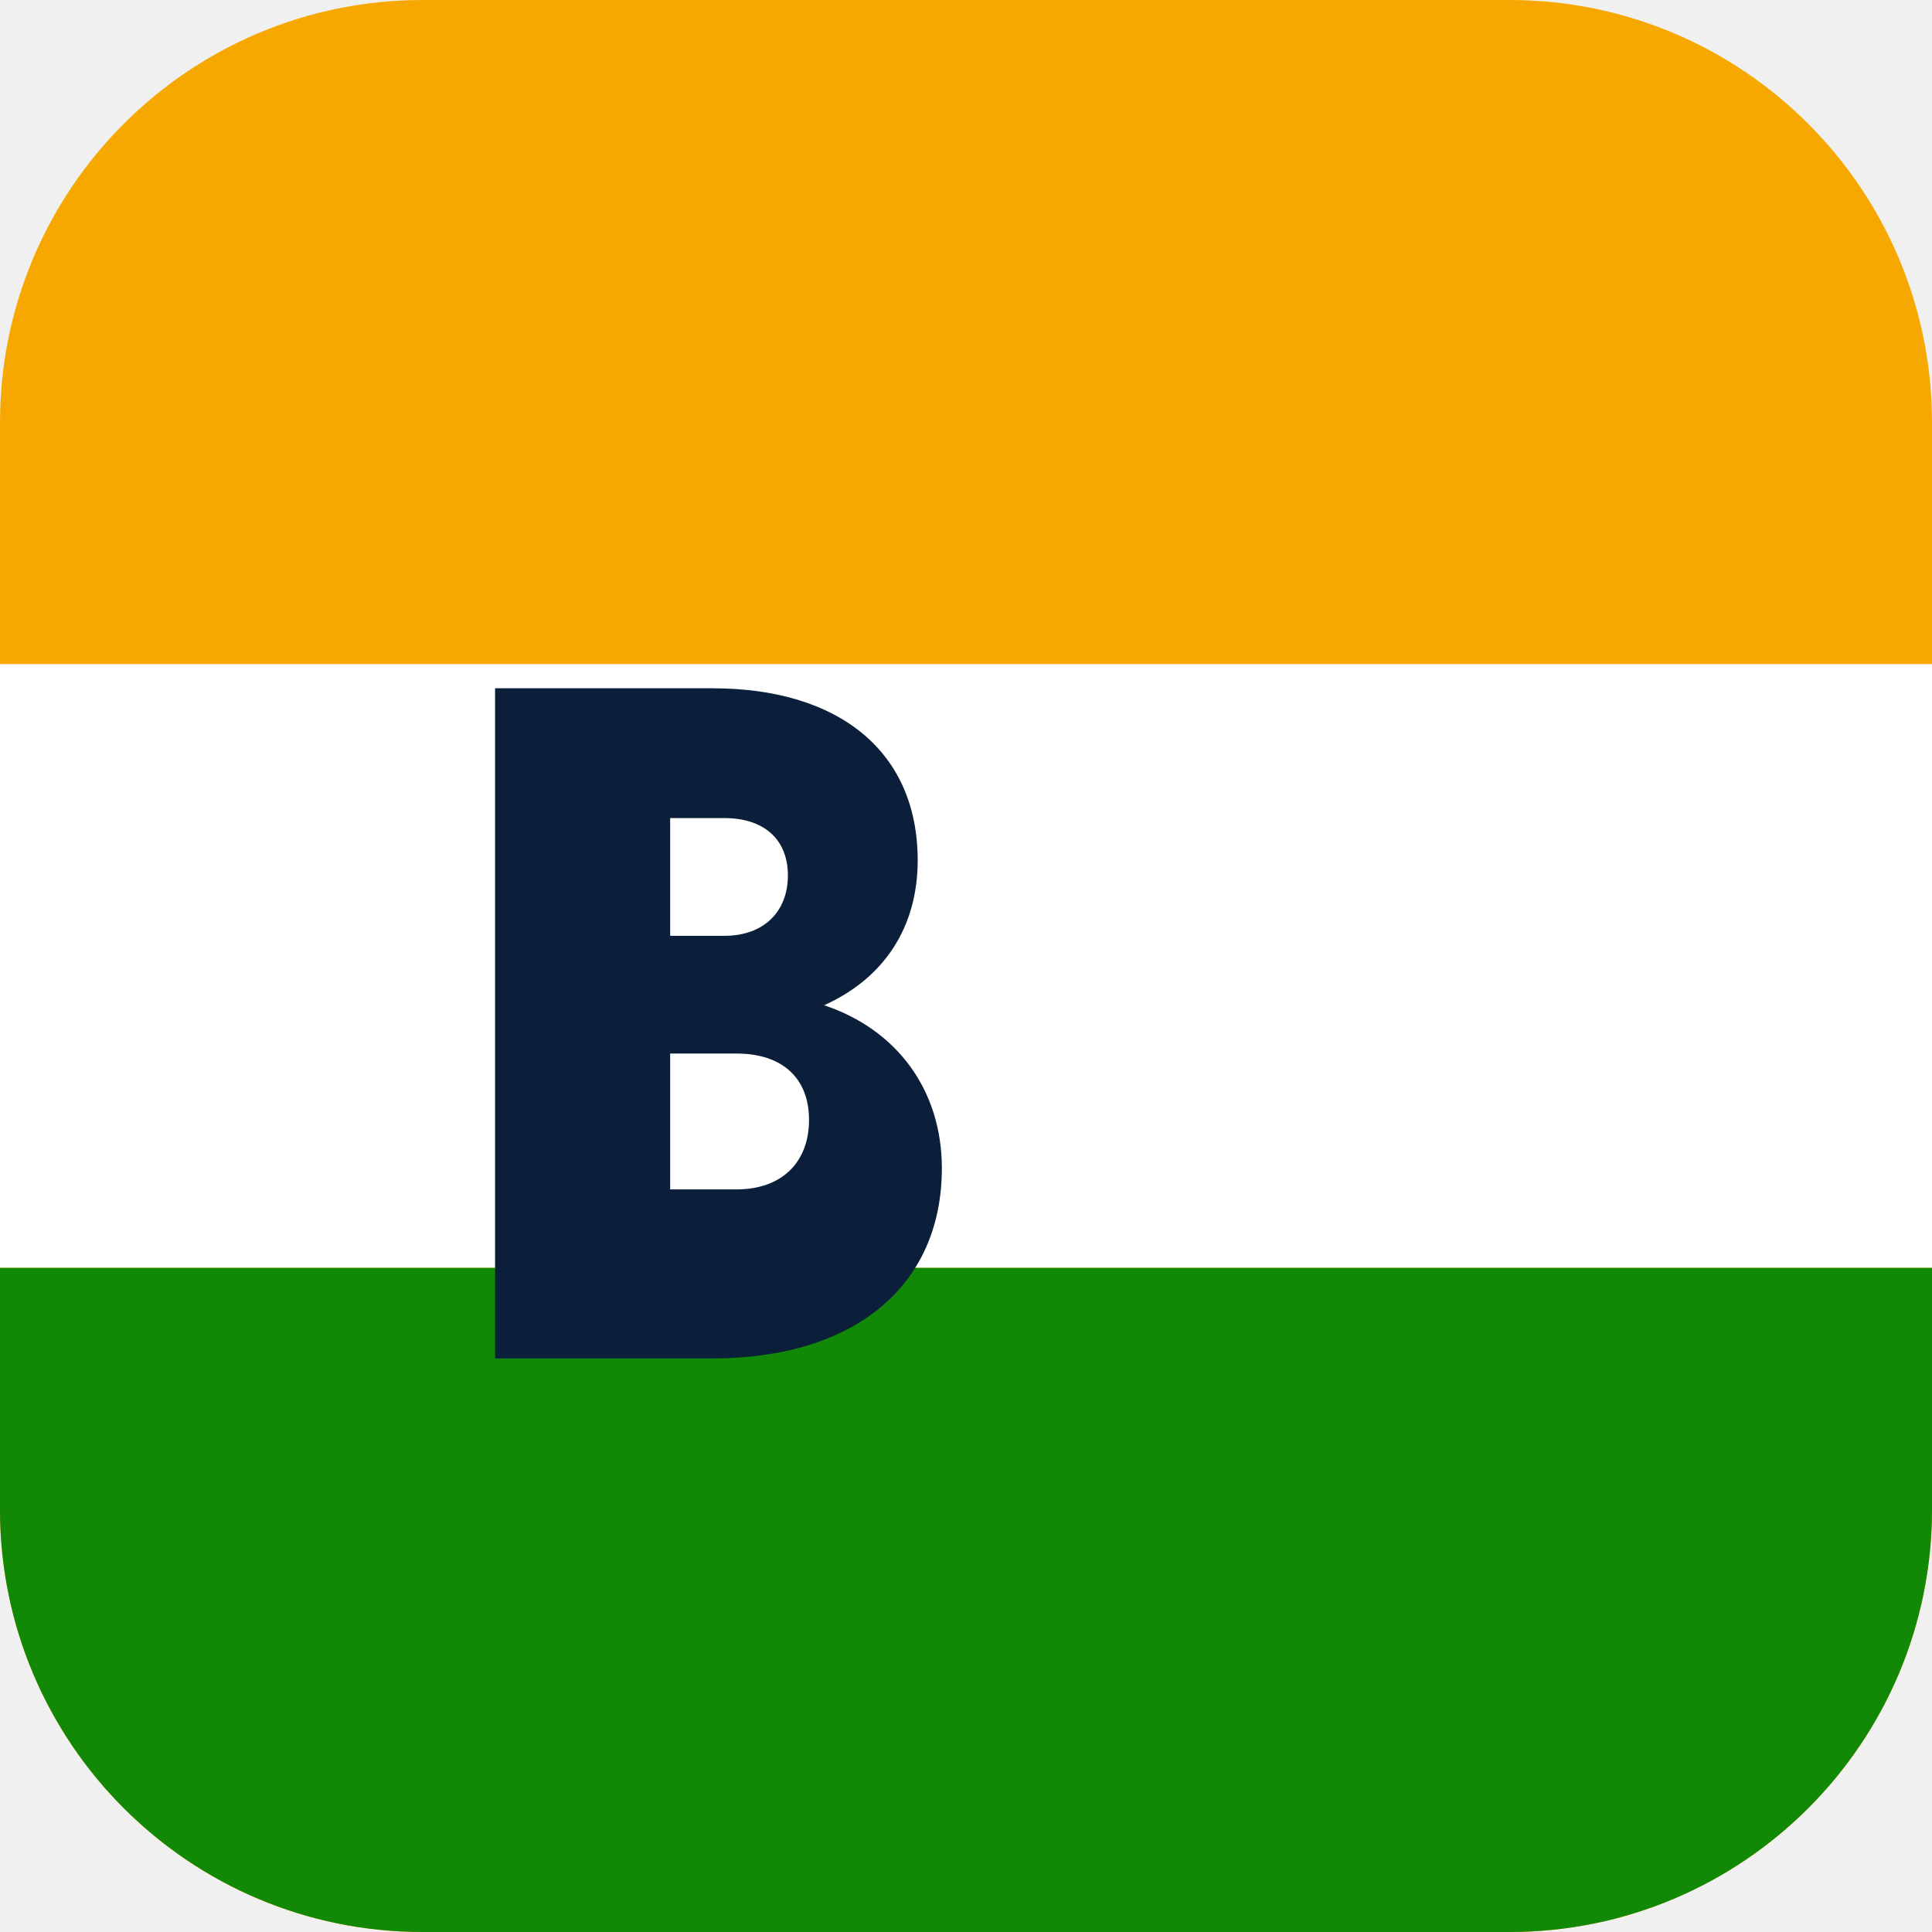
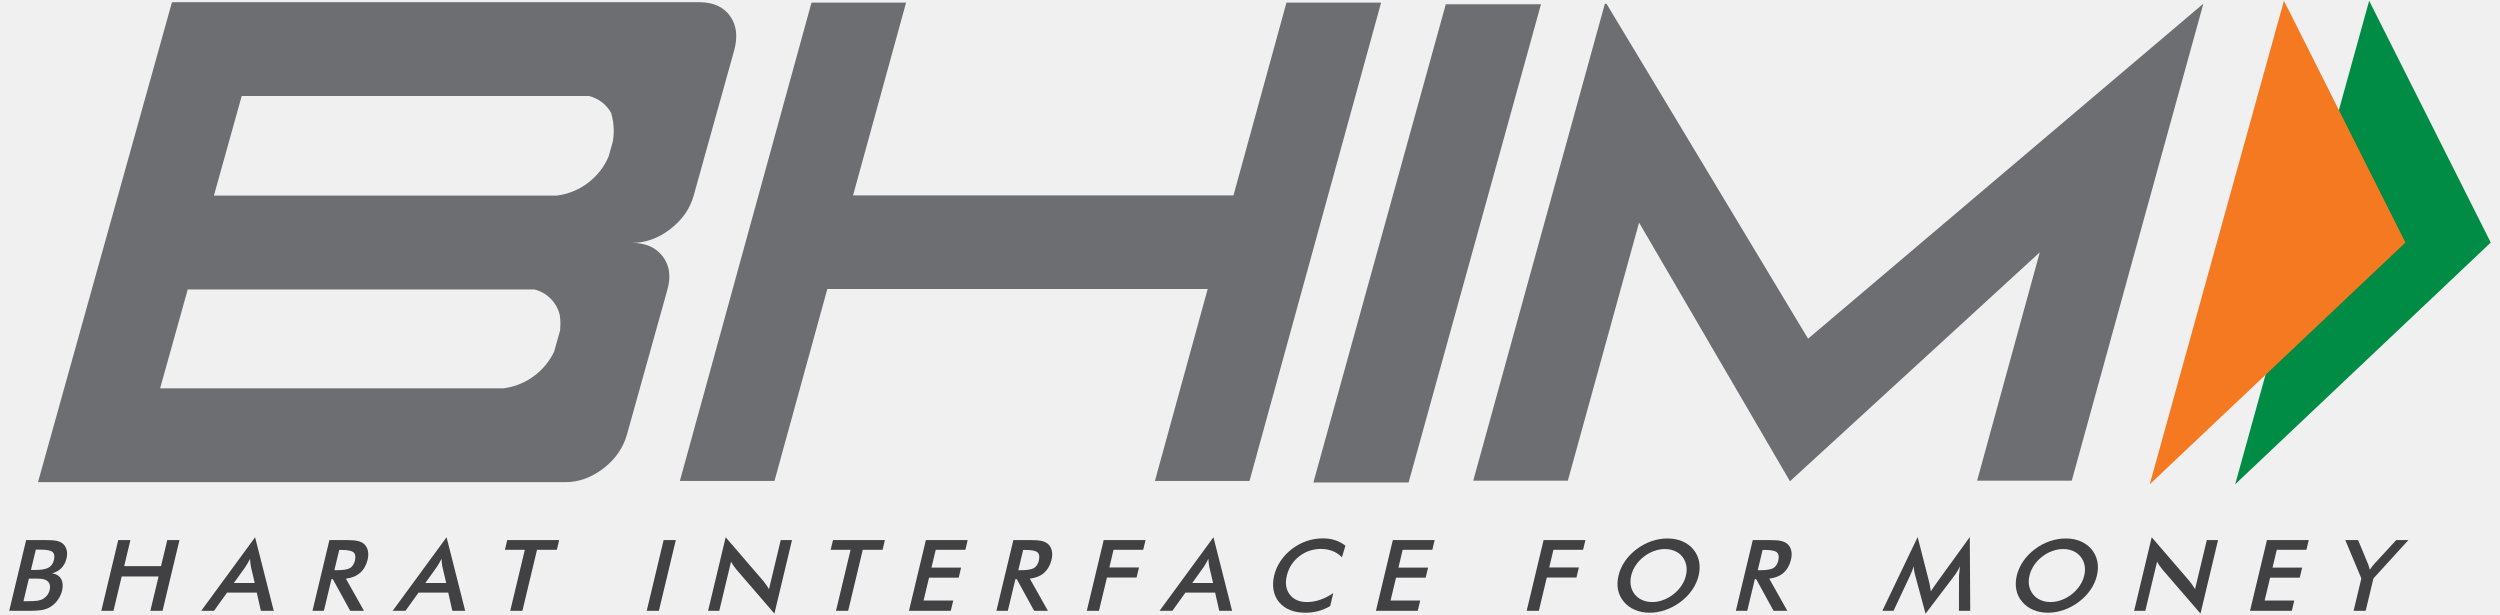
- <svg xmlns="http://www.w3.org/2000/svg" viewBox="0 0 64 64">
-   <rect width="64" height="64" rx="14" fill="#F7A800" />
-   <rect y="22" width="64" height="20" fill="#fff" />
-   <path fill="#128807" d="M0 42h64v8a14 14 0 0 1-14 14H14A14 14 0 0 1 0 50v-8z" />
-   <path fill="#0B1F3A" d="M16.4 43.2V22.8h7.2c4.2 0 6.8 2.1 6.8 5.7 0 2.2-1.1 3.9-3.1 4.8 2.4.8 3.9 2.8 3.9 5.4 0 3.9-2.9 6.3-7.6 6.3h-7.2zm5.8-12.2h1.8c1.3 0 2.1-.8 2.1-2s-.8-1.9-2.1-1.9h-1.8v3.9zm0 8.4h2.2c1.5 0 2.4-.9 2.4-2.3s-.9-2.2-2.4-2.2h-2.2v4.5z" />
+ <svg xmlns="http://www.w3.org/2000/svg" height="156.721" viewBox="0 0 32.17 7.957" width="638.077">
+   <path d="m0 0 4.466-8.881-9.388-8.88z" fill="#008c44" transform="matrix(.3527778 0 0 -.3527778 30.58774 .009974)" />
+   <path d="m0 0 4.462-8.881-9.392-8.88z" fill="#f47920" transform="matrix(.3527778 0 0 -.3527778 29.48358 .009974)" />
+   <path d="m0 0c-.343-.722-1.036-1.245-1.863-1.35h-.612-12l1.015 3.632h9.259 2.856.618c.464-.115.828-.482.934-.947.014-.105.023-.21.023-.319 0-.055-.003-.11-.008-.164-.001-.023-.001-.045-.003-.068zm-11.478 9.387h9.25 2.897.61c.35-.086.643-.314.813-.619.062-.214.097-.439.097-.671 0-.126-.012-.247-.031-.368l-.033-.116-.123-.444c-.328-.773-1.052-1.336-1.918-1.441h-.588-11.995zm13.288-13.678c.438.337.727.754.866 1.251l1.485 5.322c.136.484.076.89-.177 1.218s-.627.492-1.121.492c.494 0 .961.168 1.401.505.437.337.725.747.86 1.231l1.483 5.315c.145.517.096.943-.145 1.282-.241.338-.618.508-1.131.508h-19.37l-4.922-17.63h19.371c.494 0 .961.169 1.4.506" fill="#6d6e71" transform="matrix(.3527778 0 0 -.3527778 7.06808 4.555754)" />
+   <path d="m0 0-1.947-7.081h-13.974l1.948 7.081h-3.474l-4.835-17.57h3.475l1.941 7.05h13.972l-1.939-7.05h3.475l4.834 17.57z" fill="#6d6e71" transform="matrix(.3527778 0 0 -.3527778 16.55759 .034104)" />
+   <path d="m0 0h-3.498l4.864 17.566h3.497z" fill="#6d6e71" transform="matrix(.3527778 0 0 -.3527778 18.14029 6.252135)" />
+   <path d="m0 0-14.513-12.3-5.062 8.413-2.34 3.887h-.063l-1.102-3.992-3.732-13.523h3.475l2.616 9.479 5.543-9.502 9.176 8.41-2.301-8.387h3.476l3.391 12.293 1.442 5.222z" fill="#6d6e71" transform="matrix(.3527778 0 0 -.3527778 28.43664 .049594)" />
+   <g fill="#414042">
+     <path d="m0 0h.171c.213 0 .371.028.473.083.101.055.168.147.199.277.034.143.016.243-.051.3-.068.058-.216.086-.442.086h-.171zm-.274-1.148h.154c.156 0 .274.005.355.017.08.012.147.032.2.063.063.034.117.081.161.138.044.058.074.121.091.192.019.083.018.155-.003.217-.022.061-.062.109-.122.143-.038.021-.083.035-.135.045-.053.009-.123.014-.214.014h-.135-.154zm-.524-.354.622 2.6h.695c.197 0 .341-.01.431-.031.09-.019.162-.053.218-.099.071-.059.119-.137.143-.233.024-.095.022-.202-.005-.317-.035-.139-.095-.255-.185-.348-.091-.092-.204-.157-.342-.194.155-.023.265-.093.329-.207.065-.114.077-.258.035-.432-.025-.105-.069-.206-.13-.299-.062-.096-.136-.176-.224-.243-.092-.072-.197-.123-.316-.153-.119-.029-.31-.044-.573-.044z" transform="matrix(.3527778 0 0 -.3527778 .287798 7.385575)" />
+     <path d="m0 0 .622 2.6h.447l-.229-.959h1.353l.23.959h.448l-.622-2.6h-.448l.303 1.263h-1.355l-.302-1.263z" transform="matrix(.3527778 0 0 -.3527778 1.199688 7.915445)" />
+     <path d="m0 0h.768l-.14.593c-.008.038-.014.081-.02.131-.005.048-.01.103-.013.164-.03-.057-.057-.111-.086-.159-.029-.049-.057-.095-.084-.136zm.993-1.021-.151.669h-1.091l-.48-.669h-.47l1.98 2.702.685-2.702z" transform="matrix(.3527778 0 0 -.3527778 2.917079 7.555085)" />
+     <path d="m0 0h.081c.237 0 .4.025.491.077.09.053.151.146.183.277.034.144.016.245-.053.303-.069.059-.217.088-.442.088h-.081zm-.106-.329-.279-1.163h-.419l.622 2.599h.624c.183 0 .323-.011.418-.033.096-.022.173-.06.232-.112.07-.063.117-.145.139-.243.023-.1.02-.208-.008-.327-.05-.208-.143-.371-.278-.49-.134-.117-.308-.188-.522-.212l.665-1.182h-.506l-.638 1.163z" transform="matrix(.3527778 0 0 -.3527778 4.219679 7.389025)" />
+     <path d="m0 0h.768l-.14.593c-.008.038-.015.081-.02.131-.005.048-.01.103-.013.164-.03-.057-.058-.111-.086-.159-.03-.049-.058-.095-.084-.136zm.993-1.021-.151.669h-1.091l-.48-.669h-.47l1.98 2.702.684-2.702z" transform="matrix(.3527778 0 0 -.3527778 5.398239 7.555085)" />
+     <path d="m0 0-.537-2.241h-.447l.536 2.241h-.732l.086.358h1.907l-.085-.358z" transform="matrix(.3527778 0 0 -.3527778 6.845859 7.124785)" />
+     <path d="m0 0 .622 2.6h.447l-.622-2.6z" transform="matrix(.3527778 0 0 -.3527778 8.267309 7.915445)" />
+     <path d="m0 0 .646 2.702 1.369-1.589c.037-.045.074-.092.11-.143.037-.051.074-.109.113-.172l.431 1.802h.414l-.646-2.701-1.397 1.618c-.038.044-.072.089-.105.138-.034.049-.064.1-.091.153l-.433-1.808z" transform="matrix(.3527778 0 0 -.3527778 9.062437 7.915445)" />
+     <path d="m0 0-.536-2.241h-.447l.536 2.241h-.732l.086.358h1.906l-.084-.358z" transform="matrix(.3527778 0 0 -.3527778 11.06682 7.124785)" />
+     <path d="m0 0 .622 2.6h1.536l-.086-.359h-1.089l-.156-.652h1.089l-.089-.371h-1.089l-.201-.84h1.089l-.09-.378z" transform="matrix(.3527778 0 0 -.3527778 11.66555 7.915445)" />
+     <path d="m0 0h.081c.237 0 .4.025.491.077.09.053.151.146.183.277.034.144.016.245-.053.303-.069.059-.217.088-.442.088h-.081zm-.106-.329-.279-1.163h-.419l.622 2.599h.624c.183 0 .323-.011.418-.033.096-.022.173-.06.232-.112.07-.063.117-.145.139-.243.023-.1.02-.208-.008-.327-.05-.208-.143-.371-.278-.49-.134-.117-.308-.188-.522-.212l.665-1.182h-.506l-.638 1.163z" transform="matrix(.3527778 0 0 -.3527778 13.08252 7.389025)" />
+     <path d="m0 0 .622 2.6h1.536l-.086-.359h-1.089l-.154-.648h1.089l-.089-.371h-1.089l-.293-1.222z" transform="matrix(.3527778 0 0 -.3527778 13.97 7.915445)" />
+     <path d="m0 0h.767l-.14.593c-.008.038-.014.081-.02.131-.005.048-.01.103-.013.164-.029-.057-.057-.111-.086-.159-.029-.049-.057-.095-.084-.136zm.993-1.021-.152.669h-1.091l-.479-.669h-.471l1.98 2.702.685-2.702z" transform="matrix(.3527778 0 0 -.3527778 15.33631 7.555085)" />
+     <path d="m0 0c-.103.102-.218.178-.347.229-.129.05-.27.077-.425.077-.301 0-.569-.092-.801-.275-.232-.181-.383-.418-.452-.708-.068-.28-.031-.511.109-.694s.35-.274.63-.274c.162 0 .324.028.484.083.16.054.322.136.484.247l-.115-.479c-.14-.081-.286-.143-.437-.183s-.31-.06-.475-.06c-.211 0-.397.033-.56.098s-.297.161-.403.288c-.104.124-.171.27-.204.439-.031.168-.024.349.021.539.046.191.125.369.237.537.112.167.252.315.419.442s.347.223.539.29c.192.065.392.098.598.098.161 0 .31-.022.446-.067.136-.044.262-.111.379-.201z" transform="matrix(.3527778 0 0 -.3527778 17.27659 7.221245)" />
+     <path d="m0 0 .622 2.6h1.536l-.086-.359h-1.089l-.155-.652h1.089l-.089-.371h-1.089l-.201-.84h1.089l-.091-.378z" transform="matrix(.3527778 0 0 -.3527778 17.71654 7.915445)" />
+     <path d="m0 0 .622 2.6h1.536l-.086-.359h-1.089l-.155-.648h1.089l-.089-.371h-1.089l-.292-1.222z" transform="matrix(.3527778 0 0 -.3527778 19.67025 7.915445)" />
+     <path d="m0 0c.032.131.036.256.014.374-.023.118-.07.224-.143.316-.071.091-.162.162-.272.21-.111.049-.234.075-.37.075-.134 0-.269-.025-.403-.074-.134-.048-.26-.118-.377-.211-.117-.09-.215-.196-.294-.314-.078-.118-.133-.244-.165-.376-.031-.132-.036-.256-.013-.373.022-.117.069-.222.142-.314s.165-.164.275-.211c.11-.049.233-.074.37-.074.134 0 .267.025.4.074.133.047.258.119.377.211.117.092.216.197.294.315.079.117.135.241.165.372m.467 0c-.044-.185-.122-.359-.236-.524-.112-.164-.254-.311-.425-.44-.173-.13-.357-.228-.551-.297-.194-.068-.39-.103-.585-.103-.198 0-.379.035-.542.104-.163.07-.299.168-.406.296-.11.129-.181.275-.215.438-.033.164-.028.339.017.526.044.186.122.36.235.525.112.165.254.312.426.443.17.129.353.226.547.294.195.068.391.101.59.101s.378-.033.54-.101c.161-.068.296-.165.406-.294.109-.132.18-.281.214-.446s.029-.338-.015-.522" transform="matrix(.3527778 0 0 -.3527778 21.73386 7.458635)" />
+     <path d="m0 0h.081c.236 0 .4.025.49.077.09.053.152.146.183.277.034.144.017.245-.053.303-.069.059-.217.088-.442.088h-.081zm-.107-.329-.279-1.163h-.419l.622 2.599h.624c.183 0 .323-.011.418-.033.096-.022.173-.06.233-.112.069-.063.116-.145.138-.243.023-.1.02-.208-.008-.327-.05-.208-.143-.371-.277-.49-.134-.117-.309-.188-.523-.212l.665-1.182h-.506l-.638 1.163z" transform="matrix(.3527778 0 0 -.3527778 22.6647 7.389025)" />
+     <path d="m0 0c0 .02.005.075.016.167.007.075.014.138.018.188-.025-.059-.055-.119-.09-.177-.035-.06-.075-.12-.122-.182l-1.051-1.385-.382 1.413c-.017.059-.029.115-.037.169-.009.055-.016.109-.02.162-.014-.054-.032-.112-.055-.171-.022-.06-.049-.122-.081-.188l-.601-1.28h-.412l1.298 2.71.42-1.641c.006-.026.015-.069.027-.13.01-.06.024-.134.039-.223.045.074.108.169.192.284.023.03.039.054.051.071l1.186 1.639.017-2.71h-.415z" transform="matrix(.3527778 0 0 -.3527778 25.27265 7.462405)" />
+     <path d="m0 0c.031.131.036.256.014.374-.023.118-.071.224-.144.316-.071.091-.162.162-.272.21-.111.049-.234.075-.369.075s-.27-.025-.404-.074c-.134-.048-.26-.118-.377-.211-.117-.09-.215-.196-.293-.314-.079-.118-.134-.244-.166-.376-.031-.132-.036-.256-.013-.373.022-.117.069-.222.143-.314.072-.092.164-.164.275-.211.109-.049.233-.074.37-.074.133 0 .266.025.399.074.133.047.258.119.377.211.117.092.216.197.295.315.079.117.134.241.165.372m.466 0c-.044-.185-.122-.359-.236-.524-.112-.164-.253-.311-.425-.44-.172-.13-.356-.228-.551-.297-.194-.068-.389-.103-.585-.103-.198 0-.379.035-.542.104-.163.07-.299.168-.405.296-.111.129-.182.275-.215.438-.034.164-.028.339.016.526.044.186.123.36.235.525s.254.312.426.443c.17.129.354.226.548.294s.391.101.59.101.378-.033.539-.101c.161-.068.297-.165.407-.294.108-.132.179-.281.213-.446.035-.165.029-.338-.015-.522" transform="matrix(.3527778 0 0 -.3527778 26.89528 7.458635)" />
+     <path d="m0 0 .646 2.702 1.37-1.589c.036-.045.073-.092.11-.143.036-.051.074-.109.112-.172l.432 1.802h.413l-.645-2.701-1.398 1.618c-.038.044-.072.089-.105.138-.034.049-.063.1-.091.153l-.433-1.808z" transform="matrix(.3527778 0 0 -.3527778 27.54193 7.915445)" />
+     <path d="m0 0 .622 2.6h1.536l-.086-.359h-1.089l-.156-.652h1.089l-.089-.371h-1.089l-.201-.84h1.089l-.09-.378z" transform="matrix(.3527778 0 0 -.3527778 29.04367 7.915445)" />
+     <path d="m0 0 .285 1.19-.59 1.41h.47l.366-.882c.008-.024.019-.053.031-.089.011-.037.023-.077.035-.119.026.041.054.08.083.117.028.036.056.069.085.102l.801.871h.448l-1.285-1.41-.286-1.19z" transform="matrix(.3527778 0 0 -.3527778 30.38588 7.915445)" />
+   </g>
</svg>
